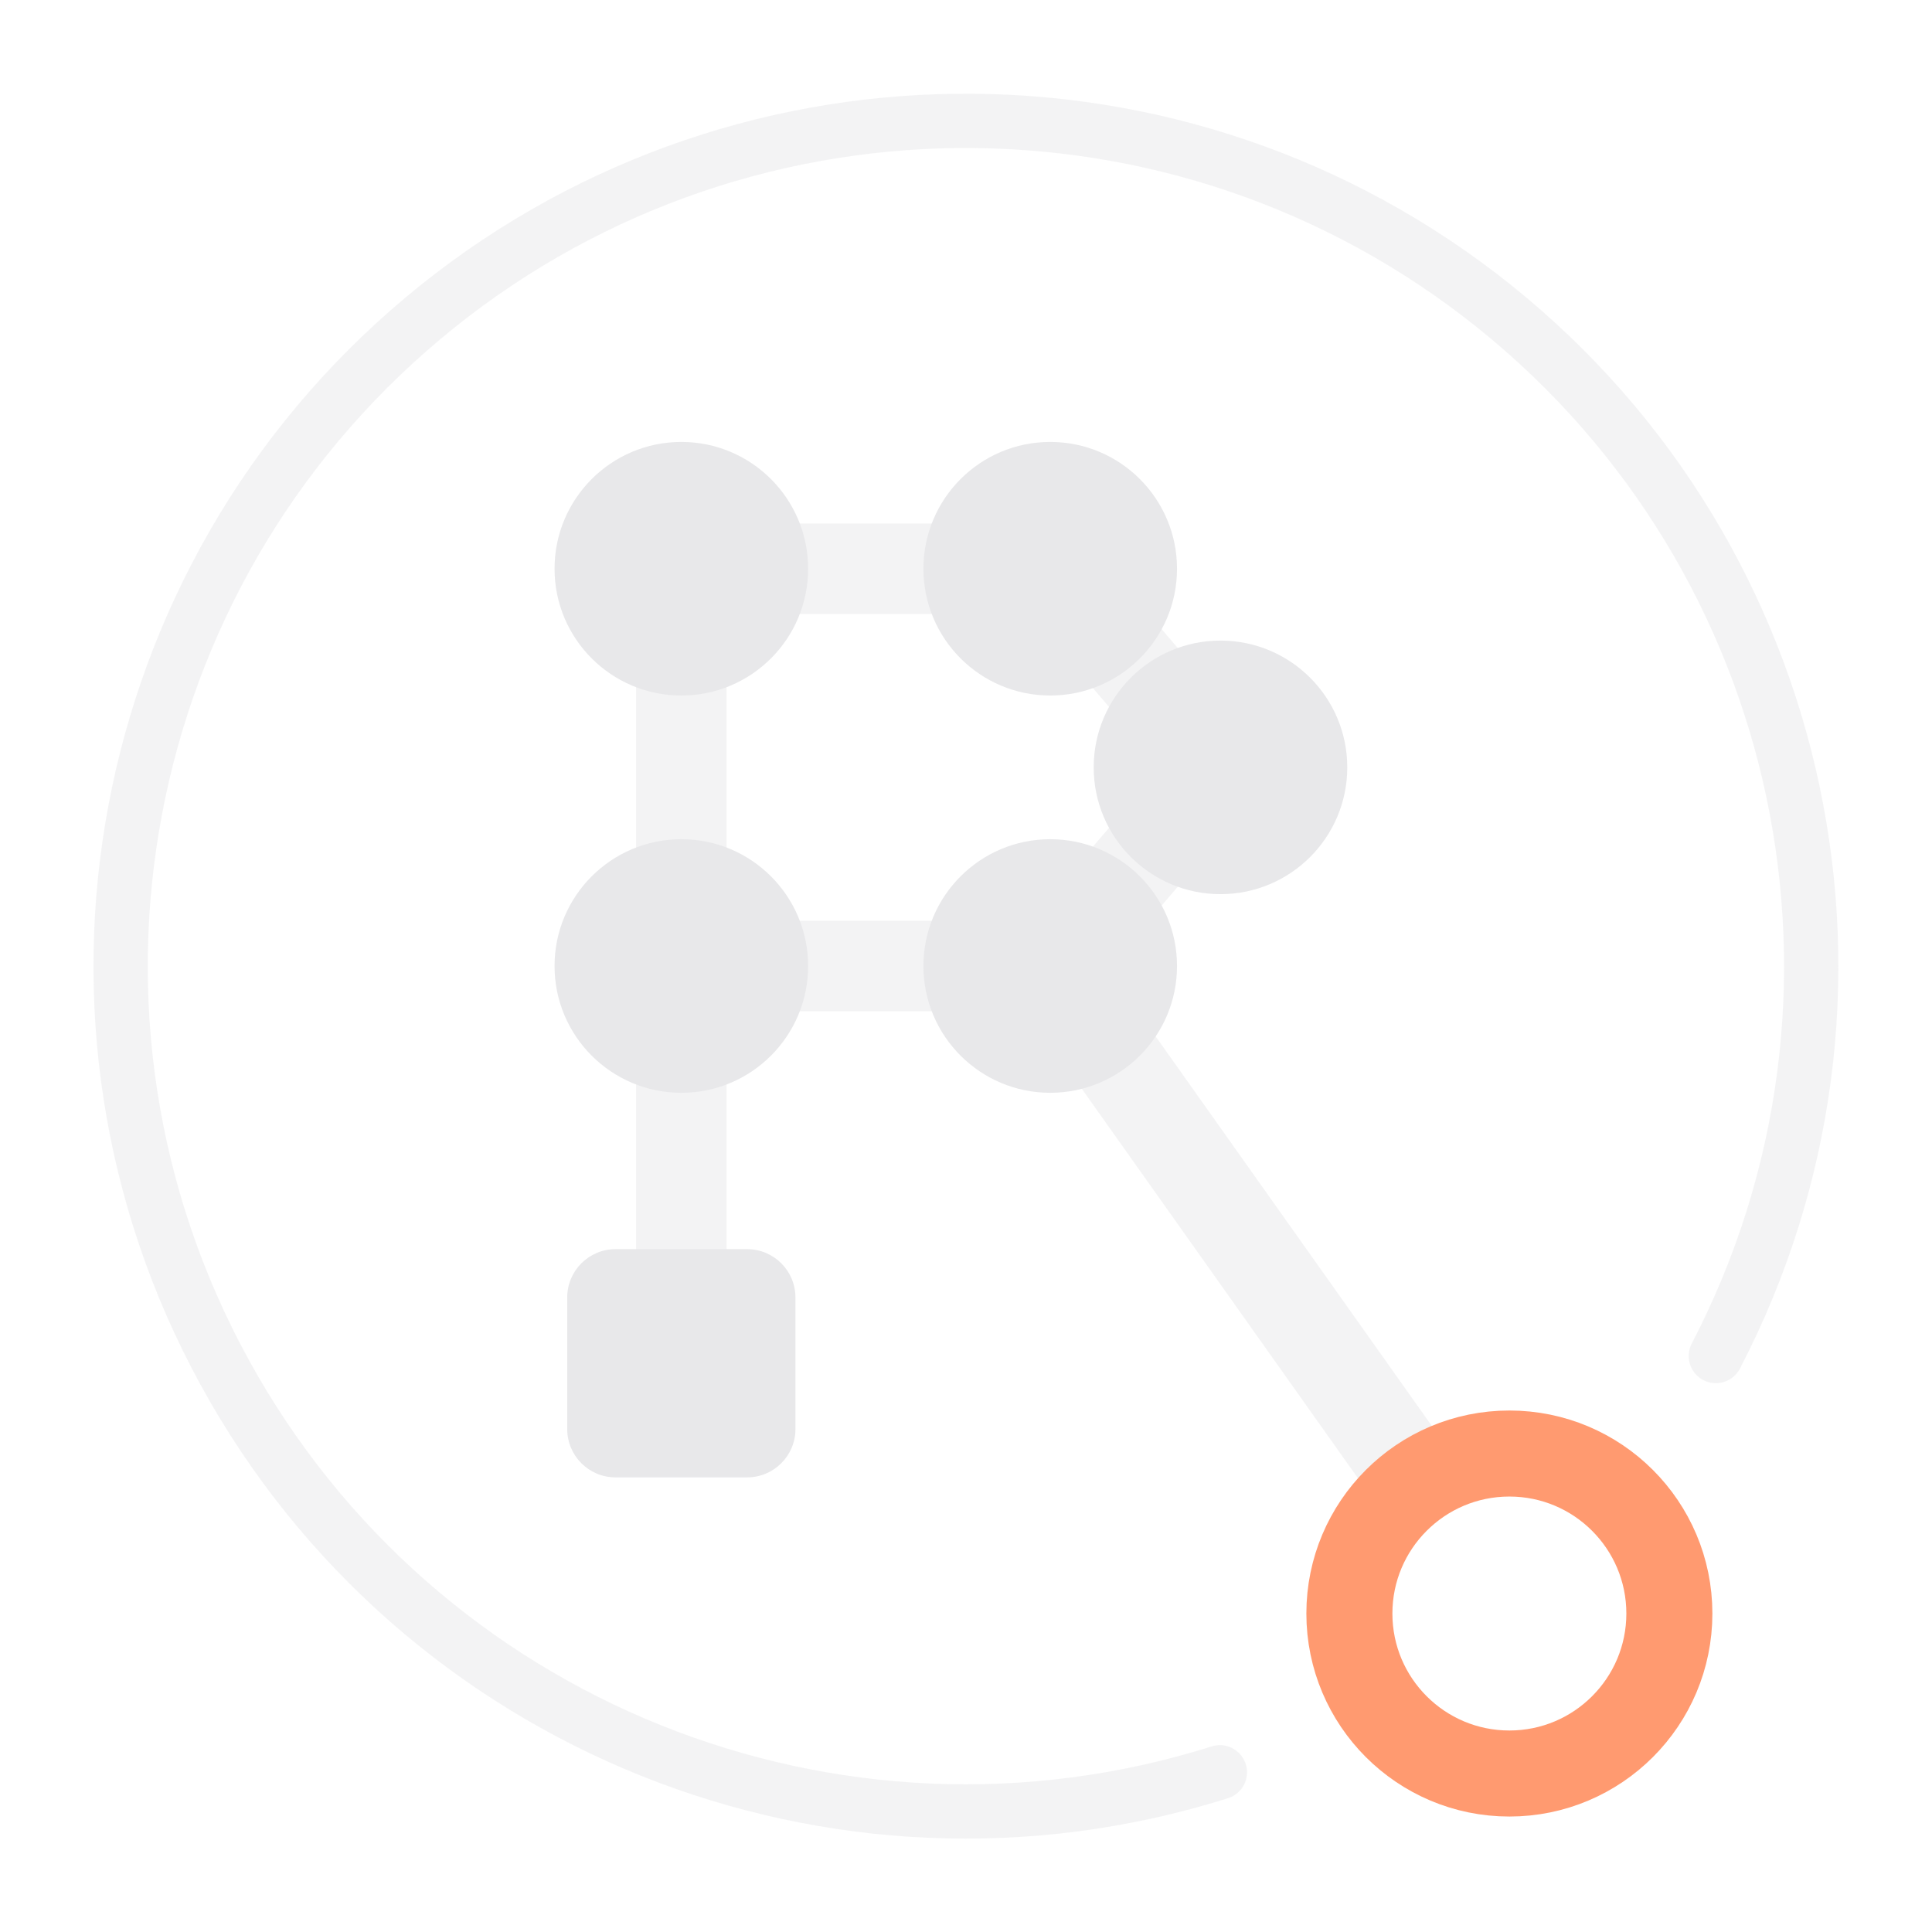
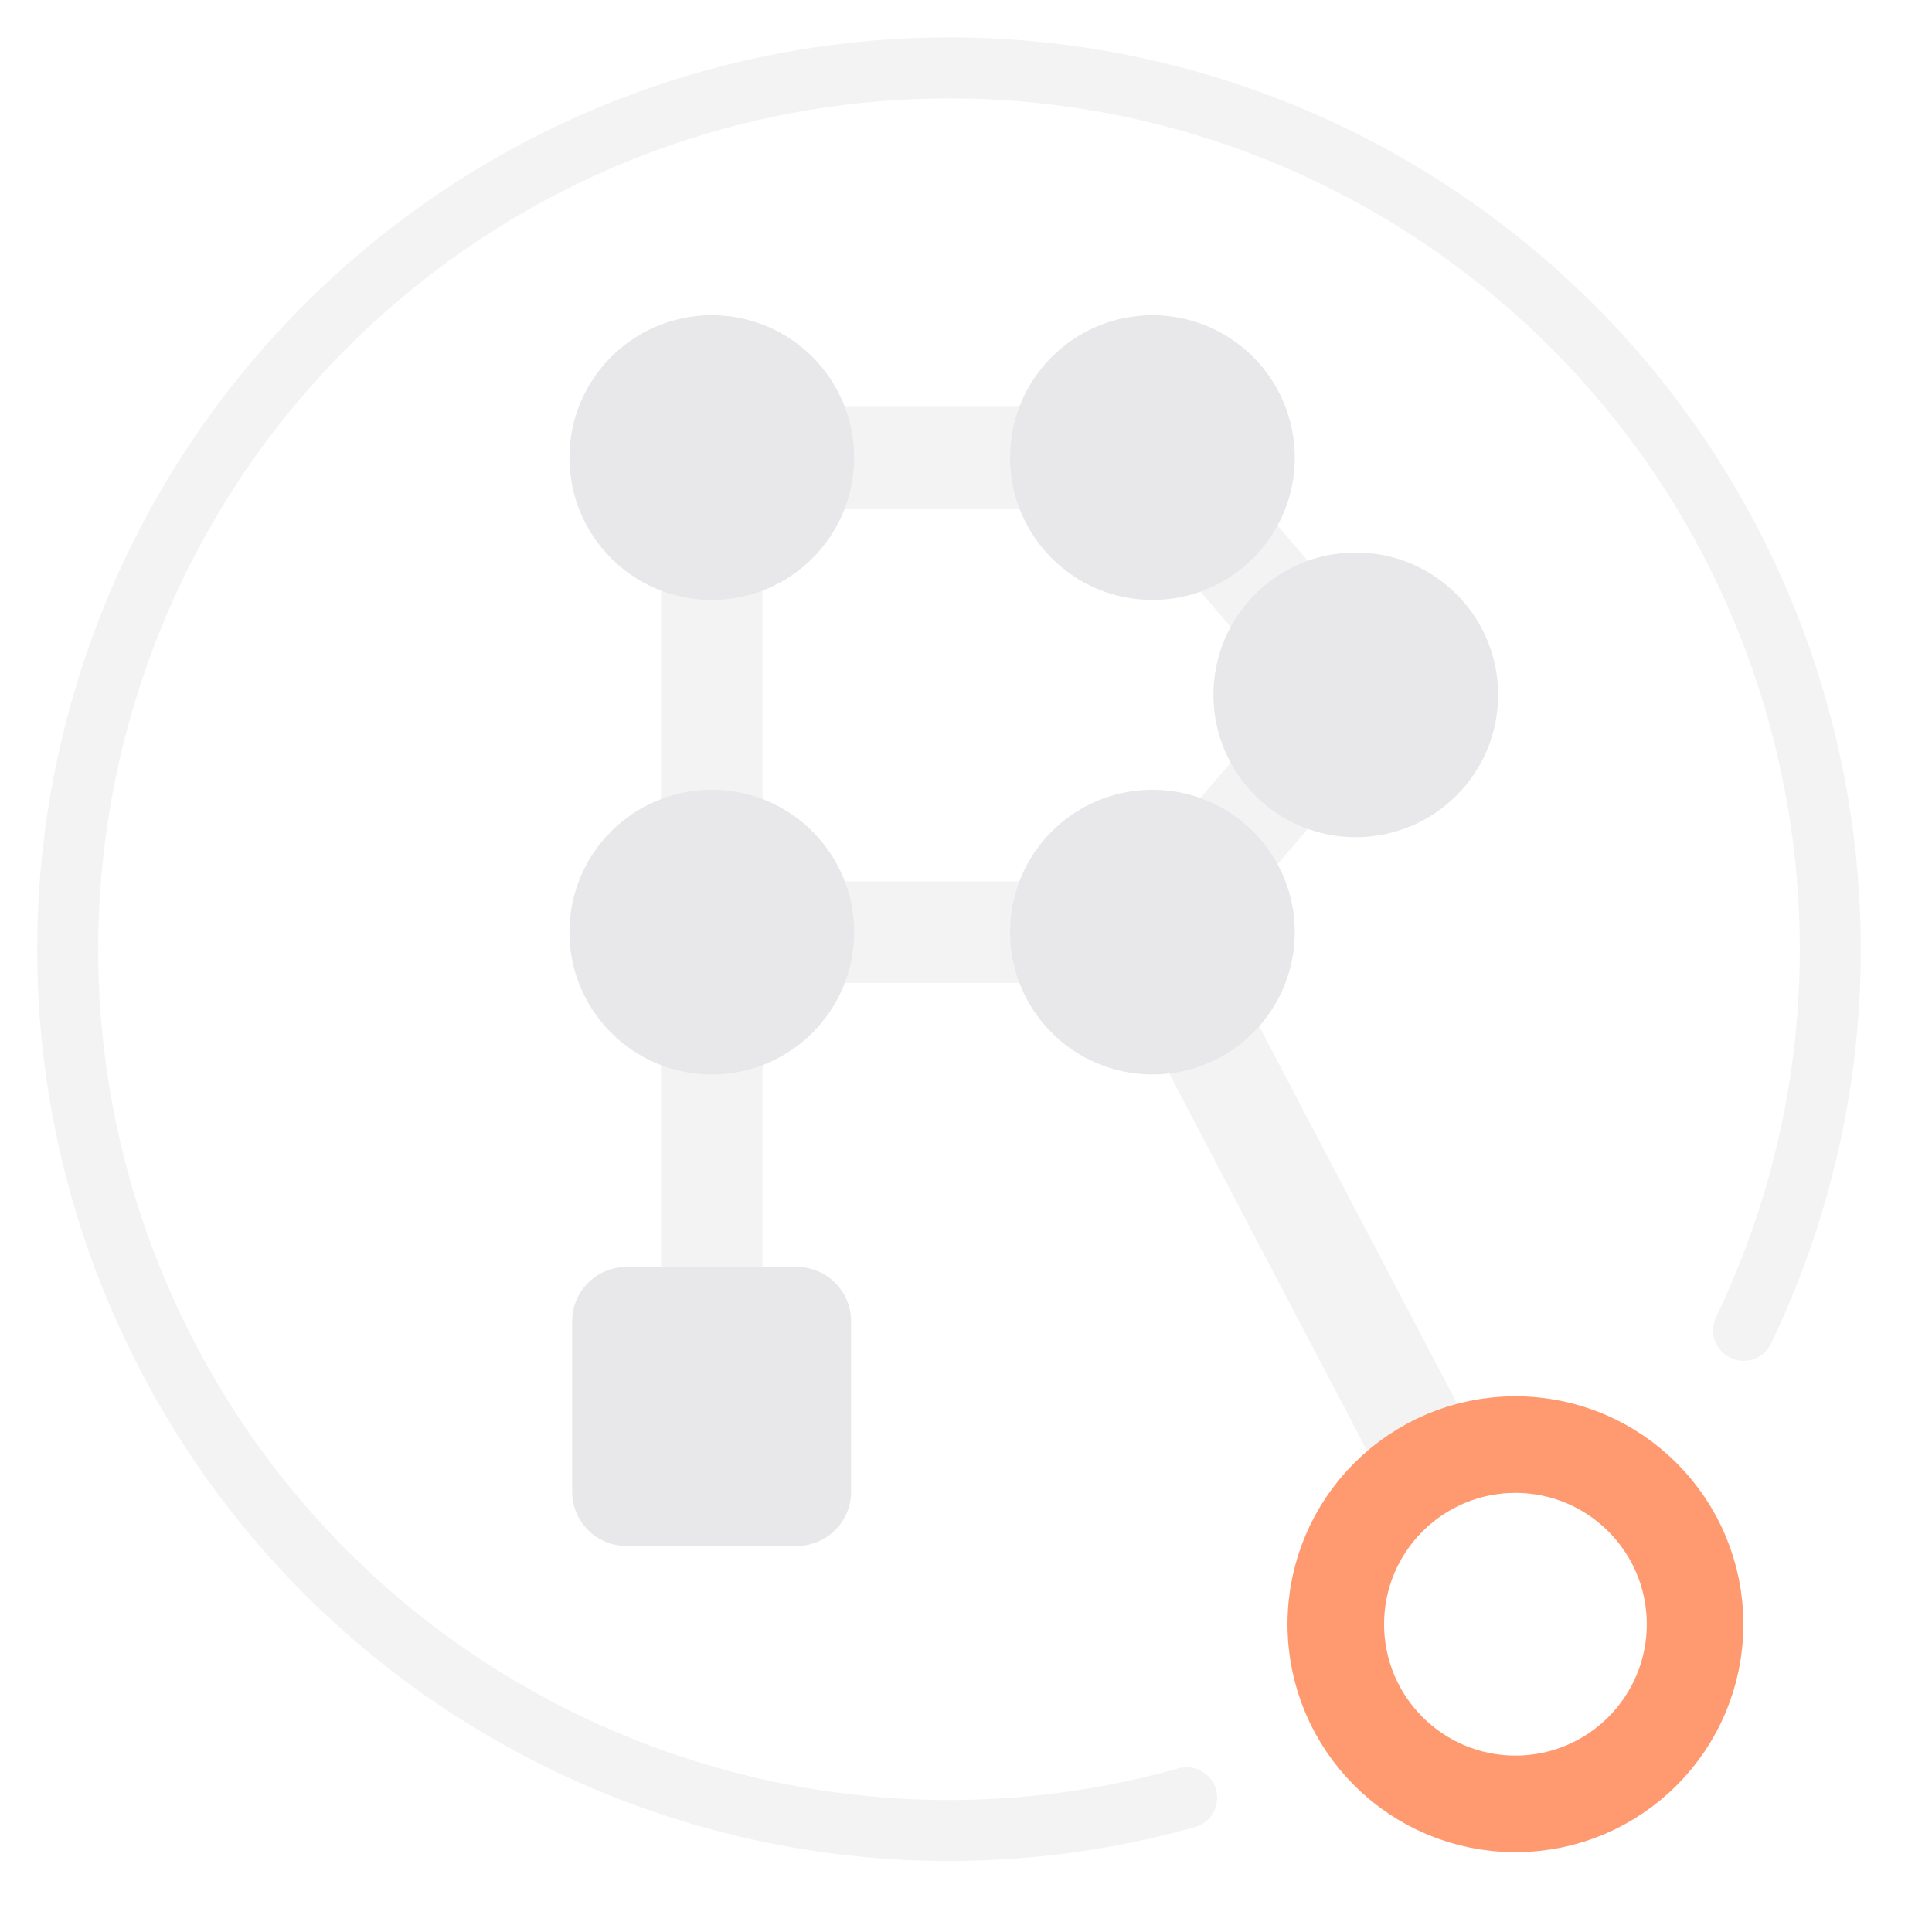
- <svg xmlns="http://www.w3.org/2000/svg" viewBox="0 0 64 64" width="1024" height="1024" role="img" aria-label="roster">
-   <path d="M40.41 58.71A28 28 0 1 1 56.84 44.92" fill="none" stroke="#e8e8ea" stroke-width="1.8" stroke-linecap="round" opacity="0.5" />
-   <path d="M22.57 18.84L22.57 45.16M22.57 18.84L34.79 18.84L40.43 25.42L34.79 32L22.57 32M34.79 32L46.66 48.74" fill="none" stroke="#e8e8ea" stroke-width="3" stroke-linecap="round" stroke-linejoin="round" opacity="0.5" />
+ <svg xmlns="http://www.w3.org/2000/svg" viewBox="4 4 57 57" width="1024" height="1024" role="img" aria-label="roster">
+   <path d="M39.01 57.04A26 26 0 1 1 55.44 43.25" fill="none" stroke="#e8e8ea" stroke-width="1.8" stroke-linecap="round" opacity="0.5" />
+   <path d="M25 17.5V45.5M25 17.5H38L44 24.5L38 31.5H25M38 31.5L46.03 46.81" fill="none" stroke="#e8e8ea" stroke-width="3" stroke-linecap="round" stroke-linejoin="round" opacity="0.5" />
  <g fill="#e8e8ea">
-     <circle cx="22.57" cy="18.84" r="4.2" />
-     <circle cx="22.57" cy="32" r="4.2" />
-     <circle cx="34.79" cy="18.84" r="4.2" />
-     <circle cx="40.43" cy="25.42" r="4.2" />
-     <circle cx="34.79" cy="32" r="4.2" />
+     <circle cx="25" cy="17.5" r="4.2" />
+     <circle cx="25" cy="31.5" r="4.2" />
+     <circle cx="38" cy="17.5" r="4.2" />
+     <circle cx="44" cy="24.5" r="4.2" />
+     <circle cx="38" cy="31.5" r="4.2" />
  </g>
-   <rect x="18.79" y="41.38" width="7.56" height="7.56" rx="1.6" fill="#e8e8ea" />
-   <circle cx="50" cy="53.45" r="5.3" fill="none" stroke="#ff9a70" stroke-width="2.85" />
+   <rect x="20.88" y="41.38" width="8.23" height="8.23" rx="1.6" fill="#e8e8ea" />
+   <circle cx="48.71" cy="51.92" r="5.3" fill="none" stroke="#ff9a70" stroke-width="2.85" />
</svg>
